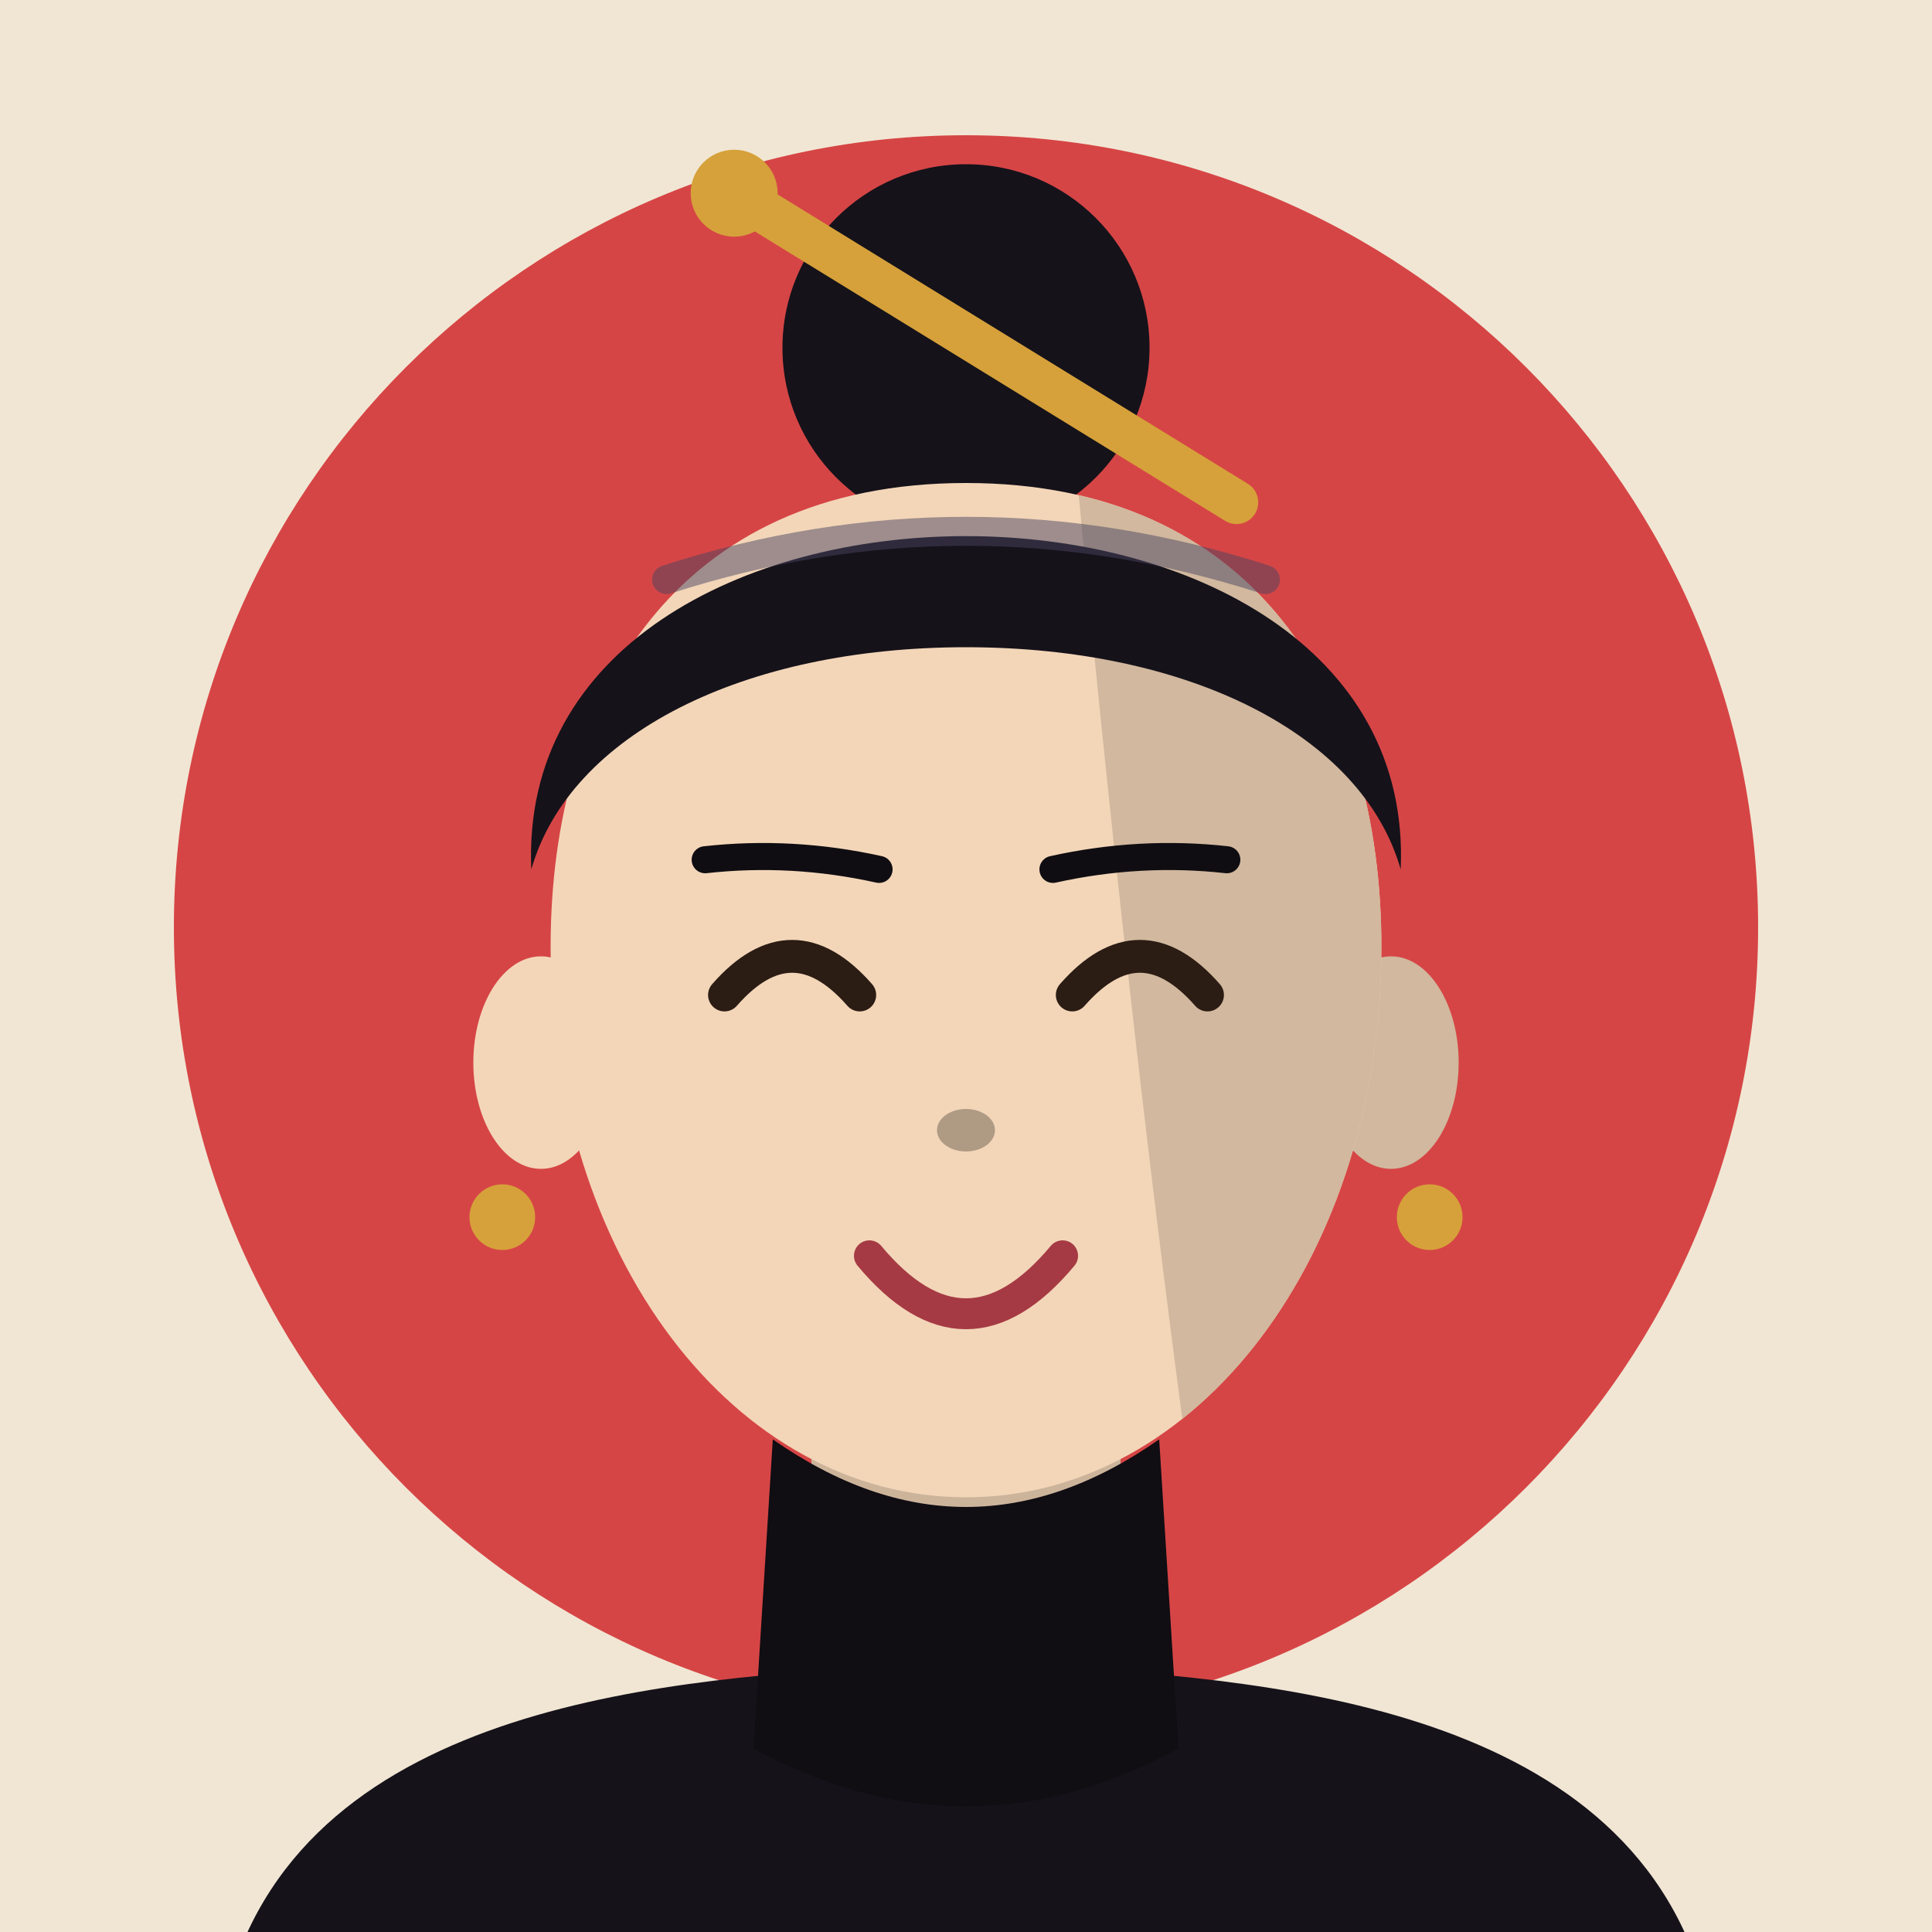
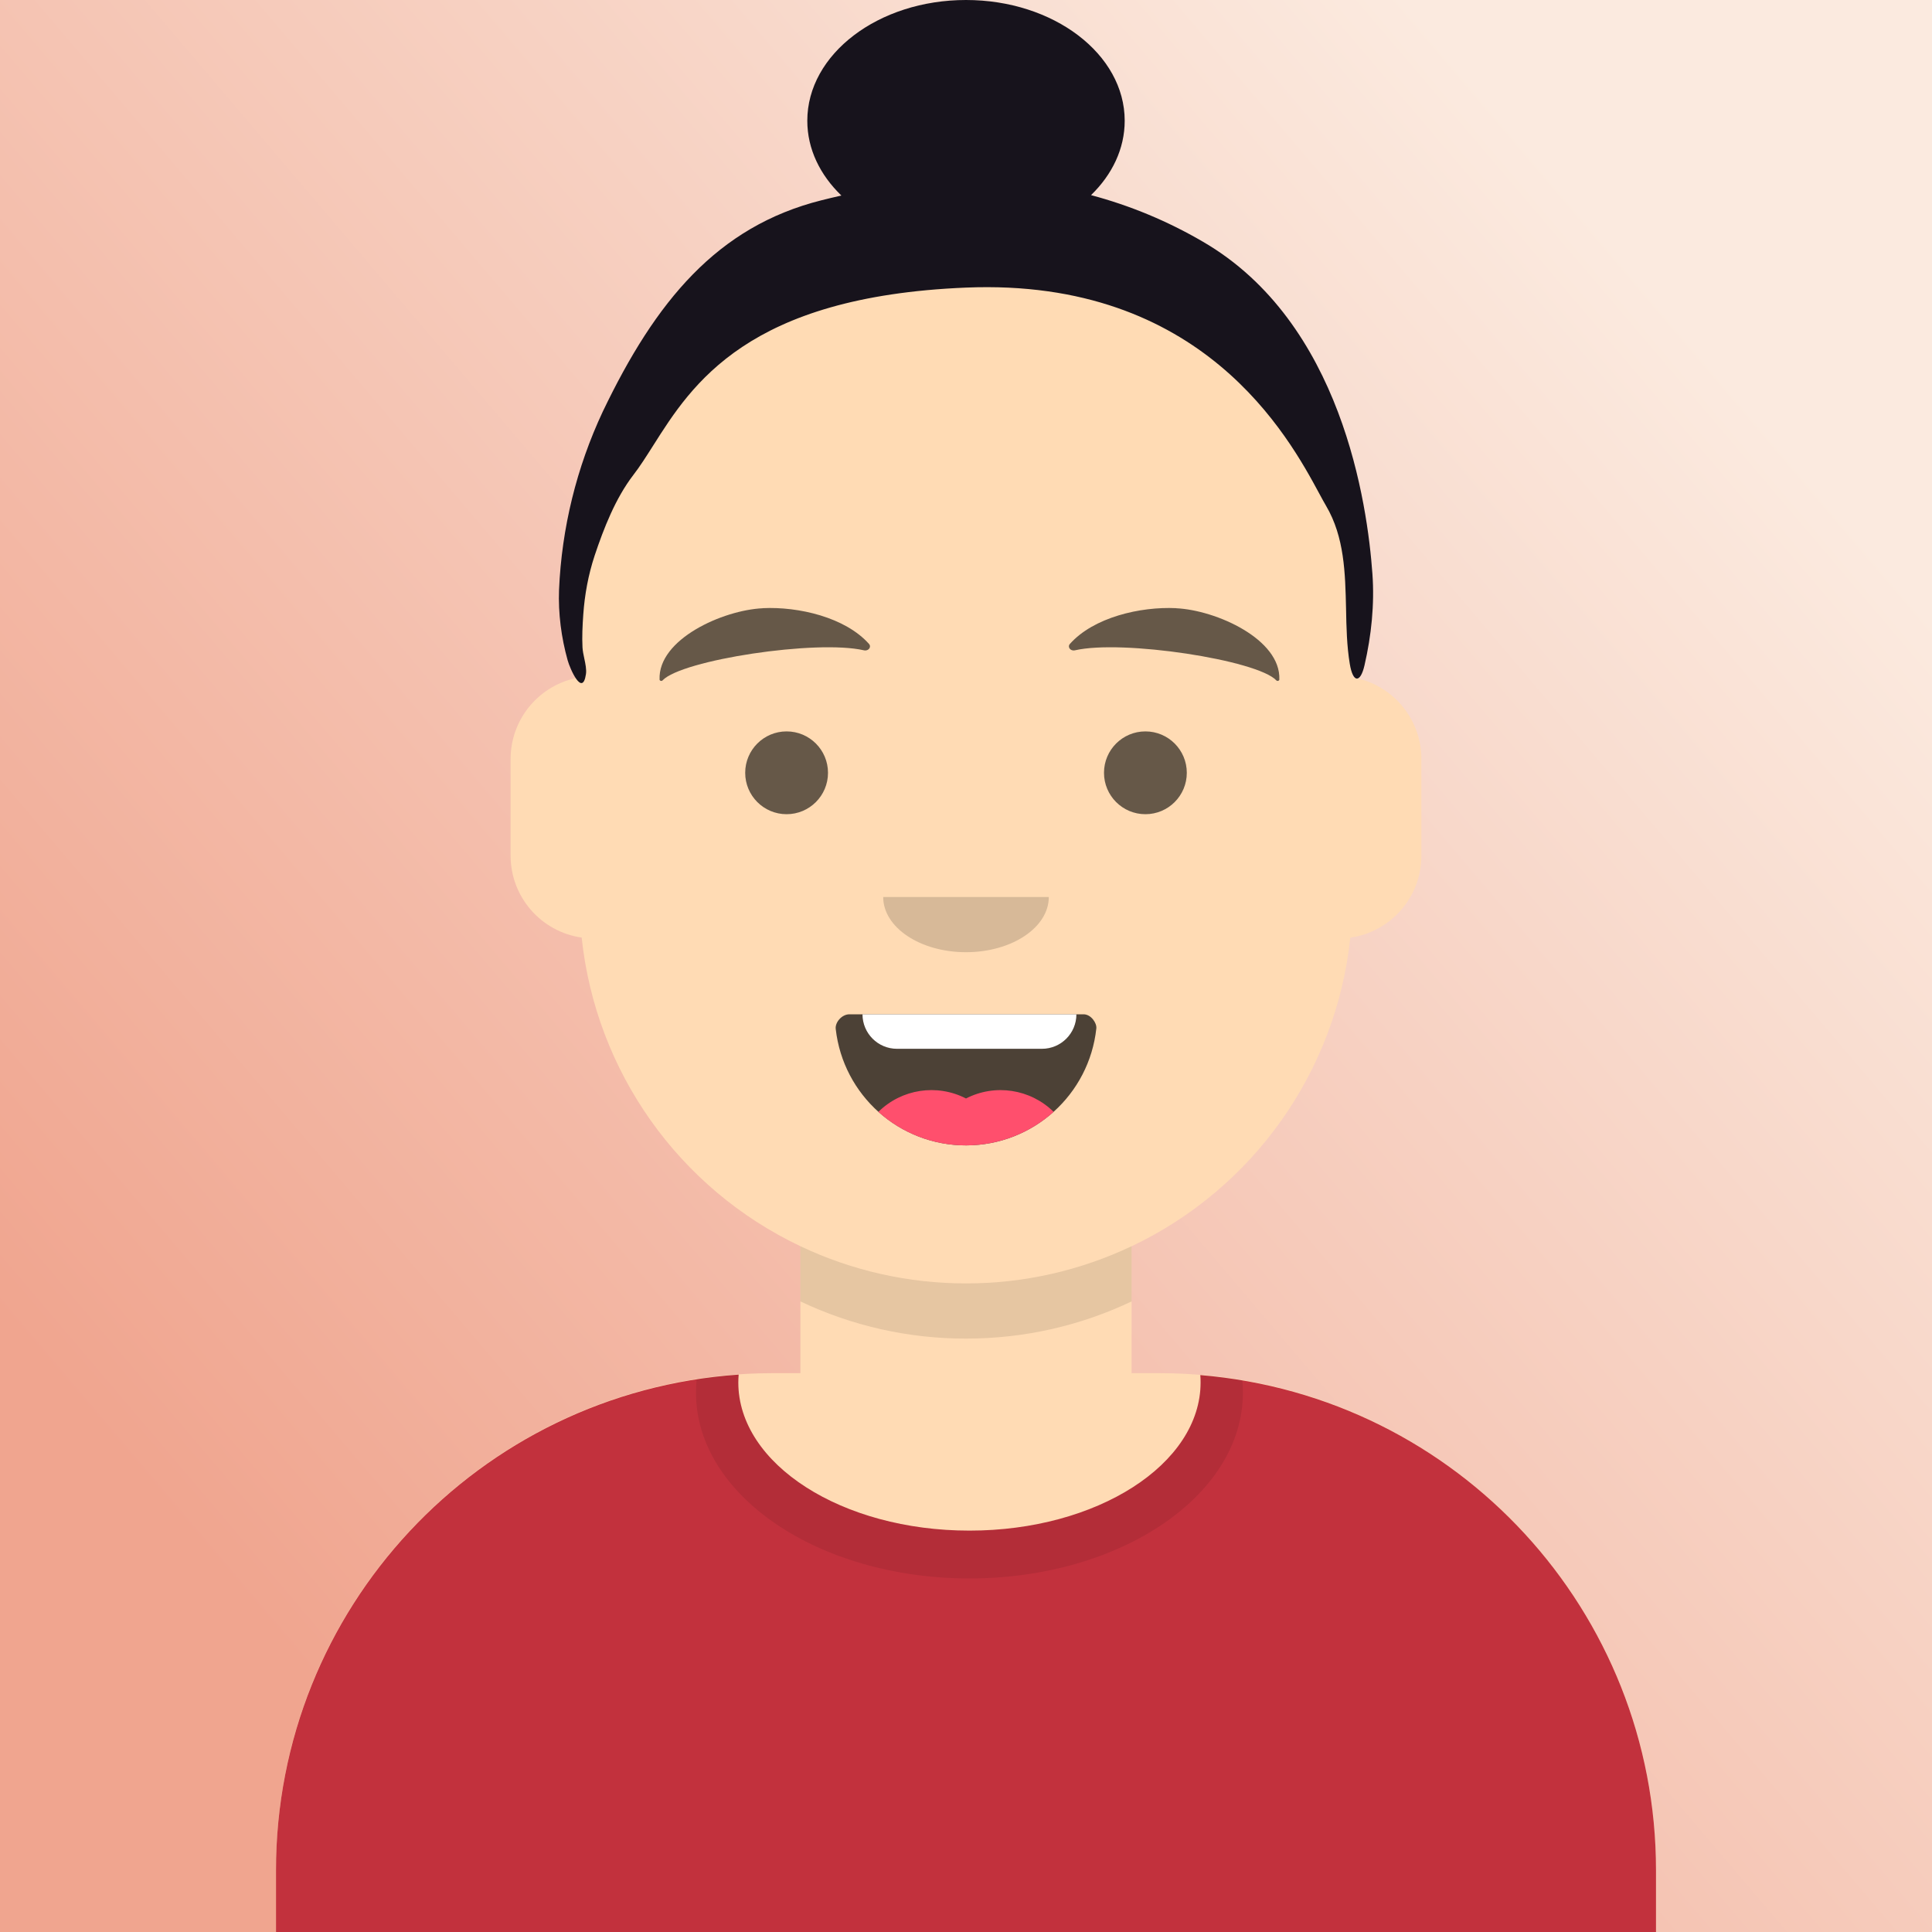
- <svg xmlns="http://www.w3.org/2000/svg" viewBox="0 0 200 200">
-   <defs>
-     <clipPath id="c1812240505">
-       <path d="M100 40 C130 40 143 62 143 88 C143 120 124 145 100 145 C76 145 57 120 57 88 C57 62 70 40 100 40 Z" />
-     </clipPath>
-     <clipPath id="c1812240505f">
-       <rect width="200" height="200" />
-     </clipPath>
-   </defs>
-   <g clip-path="url(#c1812240505f)">
-     <rect width="200" height="200" fill="#f1e6d4" />
-     <circle cx="100" cy="96" r="82" fill="#d64545" />
-     <g transform="translate(0 10)">
-       <path d="M84 129 L84 167 Q100 179 116 167 L116 129 Z" fill="#ccb49b" />
-       <path d="M22 208 C22 171 58 165 84 163 Q100 175 116 163 C142 165 178 171 178 208 Z" fill="#15121a" />
-       <path d="M80 139 Q100 153 120 139 L122 171 Q100 183 78 171 Z" fill="#100d13" />
-       <g transform="rotate(0 100 145)">
-         <circle cx="100" cy="26" r="19" fill="#15121a" />
-         <path d="M76 10 L128 42" stroke="#d6a13a" stroke-width="4.5" stroke-linecap="round" />
-         <circle cx="76" cy="10" r="4.5" fill="#d6a13a" />
-         <ellipse cx="56" cy="100" rx="7" ry="11" fill="#f3d6b8" />
-         <ellipse cx="144" cy="100" rx="7" ry="11" fill="#d1b89e" />
-         <path d="M100 40 C130 40 143 62 143 88 C143 120 124 145 100 145 C76 145 57 120 57 88 C57 62 70 40 100 40 Z" fill="#f3d6b8" />
-         <g clip-path="url(#c1812240505)">
-           <path d="M108 0 L200 0 L200 200 L132 200 Q118 120 108 0 Z" fill="#d1b89e" />
-         </g>
-         <path d="M55 80 C53 34 147 34 145 80 C141 66 123 57 100 57 C77 57 59 66 55 80 Z" fill="#15121a" />
-         <path d="M69 50 Q100 40 131 50" fill="none" stroke="#4a4460" stroke-width="3" opacity="0.5" stroke-linecap="round" />
-         <path d="M91 80 Q82 78 73 79" fill="none" stroke="#0f0d12" stroke-width="2.8" stroke-linecap="round" />
-         <path d="M109 80 Q118 78 127 79" fill="none" stroke="#0f0d12" stroke-width="2.8" stroke-linecap="round" />
-         <path d="M75 93 Q82 85 89 93" fill="none" stroke="#2b1c14" stroke-width="3.4" stroke-linecap="round" />
-         <path d="M111 93 Q118 85 125 93" fill="none" stroke="#2b1c14" stroke-width="3.4" stroke-linecap="round" />
-         <ellipse cx="100" cy="107" rx="3" ry="2.2" fill="#af9a84" />
-         <path d="M90 120 Q100 132 110 120" fill="none" stroke="#a63a44" stroke-width="3.2" stroke-linecap="round" />
-         <circle cx="52" cy="116" r="3.4" fill="#d6a13a" stroke="#d6a13a" stroke-width="0" />
-         <circle cx="148" cy="116" r="3.4" fill="#d6a13a" stroke="#d6a13a" stroke-width="0" />
+ <svg xmlns="http://www.w3.org/2000/svg" viewBox="0 0 280 280" fill="none" shape-rendering="auto">
+   <mask id="viewboxMask">
+     <rect width="280" height="280" rx="0" ry="0" x="0" y="0" fill="#fff" />
+   </mask>
+   <g mask="url(#viewboxMask)">
+     <rect fill="url(#backgroundLinear)" width="280" height="280" x="0" y="0" />
+     <defs>
+       <linearGradient id="backgroundLinear" gradientTransform="rotate(140 0.5 0.5)">
+         <stop stop-color="#fbeadf" />
+         <stop offset="1" stop-color="#f0a58f" />
+       </linearGradient>
+     </defs>
+     <g transform="translate(8)">
+       <path d="M132 36a56 56 0 0 0-56 56v6.17A12 12 0 0 0 66 110v14a12 12 0 0 0 10.3 11.88 56.04 56.04 0 0 0 31.7 44.73v18.4h-4a72 72 0 0 0-72 72v9h200v-9a72 72 0 0 0-72-72h-4v-18.39a56.04 56.04 0 0 0 31.7-44.73A12 12 0 0 0 198 124v-14a12 12 0 0 0-10-11.83V92a56 56 0 0 0-56-56Z" fill="#ffdbb4" />
+       <path d="M108 180.61v8a55.79 55.79 0 0 0 24 5.39c8.59 0 16.73-1.93 24-5.39v-8a55.79 55.79 0 0 1-24 5.39 55.79 55.79 0 0 1-24-5.39Z" fill="#000" fill-opacity=".1" />
+       <g transform="translate(0 170)">
+         <path d="M132.5 51.83c18.5 0 33.5-9.62 33.5-21.48 0-.36-.01-.7-.04-1.06A72 72 0 0 1 232 101.04V110H32v-8.95a72 72 0 0 1 67.05-71.83c-.03.37-.05.75-.05 1.13 0 11.86 15 21.48 33.5 21.48Z" fill="#c2313d" />
+         <path d="M132.5 58.76c21.89 0 39.63-12.05 39.63-26.91 0-.6-.02-1.2-.08-1.8-2-.33-4.03-.59-6.1-.76.04.35.05.7.05 1.06 0 11.86-15 21.48-33.5 21.48S99 42.2 99 30.35c0-.38.02-.76.05-1.13-2.06.14-4.08.36-6.08.67-.07.65-.1 1.3-.1 1.96 0 14.86 17.74 26.91 39.63 26.91Z" fill="#000" fill-opacity=".08" />
      </g>
+       <g transform="translate(78 134)">
+         <path fill-rule="evenodd" clip-rule="evenodd" d="M35.12 15.13a19 19 0 0 0 37.77-.09c.08-.77-.77-2.04-1.85-2.04H37.1C36 13 35 14.18 35.12 15.13Z" fill="#000" fill-opacity=".7" />
+         <path d="M70 13H39a5 5 0 0 0 5 5h21a5 5 0 0 0 5-5Z" fill="#fff" />
+         <path d="M66.7 27.14A10.96 10.96 0 0 0 54 25.2a10.95 10.95 0 0 0-12.7 1.94A18.93 18.93 0 0 0 54 32c4.88 0 9.33-1.84 12.7-4.86Z" fill="#FF4F6D" />
+       </g>
+       <g transform="translate(104 122)">
+         <path fill-rule="evenodd" clip-rule="evenodd" d="M16 8c0 4.42 5.37 8 12 8s12-3.58 12-8" fill="#000" fill-opacity=".16" />
+       </g>
+       <g transform="translate(76 90)">
+         <path d="M36 22a6 6 0 1 1-12 0 6 6 0 0 1 12 0ZM88 22a6 6 0 1 1-12 0 6 6 0 0 1 12 0Z" fill="#000" fill-opacity=".6" />
+       </g>
+       <g transform="translate(76 82)">
+         <path d="M26.55 6.15c-5.8.27-15.2 4.49-14.96 10.34.01.18.3.27.43.12 2.76-2.96 22.32-5.95 29.2-4.36.64.14 1.12-.48.72-.93-3.43-3.85-10.2-5.43-15.4-5.18ZM86.45 6.15c5.8.27 15.2 4.49 14.96 10.34-.01.18-.3.27-.43.12-2.76-2.96-22.32-5.95-29.2-4.36-.64.14-1.12-.48-.72-.93 3.43-3.85 10.2-5.43 15.4-5.18Z" fill-rule="evenodd" clip-rule="evenodd" fill="#000" fill-opacity=".6" />
+       </g>
+       <g transform="translate(-1)">
+         <path d="M151.12 28.28c3.06-2.97 4.88-6.71 4.88-10.78C156 7.84 145.7 0 133 0s-23 7.84-23 17.5c0 4.1 1.85 7.86 4.94 10.84-.99.22-1.95.45-2.9.69-15.1 3.8-24.02 14.62-31.68 30.62a67.68 67.68 0 0 0-6.34 25.83c-.13 3.41.33 6.94 1.25 10.22.33 1.2 2.15 5.39 2.65 2 .1-.66-.07-1.47-.24-2.27-.12-.55-.23-1.1-.26-1.6-.08-1.56 0-3.15.11-4.72.2-2.92.73-5.8 1.65-8.59 1.33-3.98 3.02-8.3 5.6-11.67.97-1.25 1.88-2.7 2.88-4.27 5.63-8.9 13.68-21.6 45.34-22.9 34.3-1.42 46.78 21.66 51.21 29.87.38.7.7 1.3.97 1.75 2.67 4.53 2.78 9.75 2.9 14.91.05 2.71.11 5.41.54 8 .47 2.84 1.54 2.78 2.13.23 1-4.33 1.47-8.83 1.15-13.28-.72-10.05-4.4-36.45-24.6-48.15a65.52 65.52 0 0 0-16.18-6.73Z" fill="#17131c" />
+       </g>
+       <g transform="translate(49 72)" />
+       <g transform="translate(62 42)" />
    </g>
  </g>
</svg>
